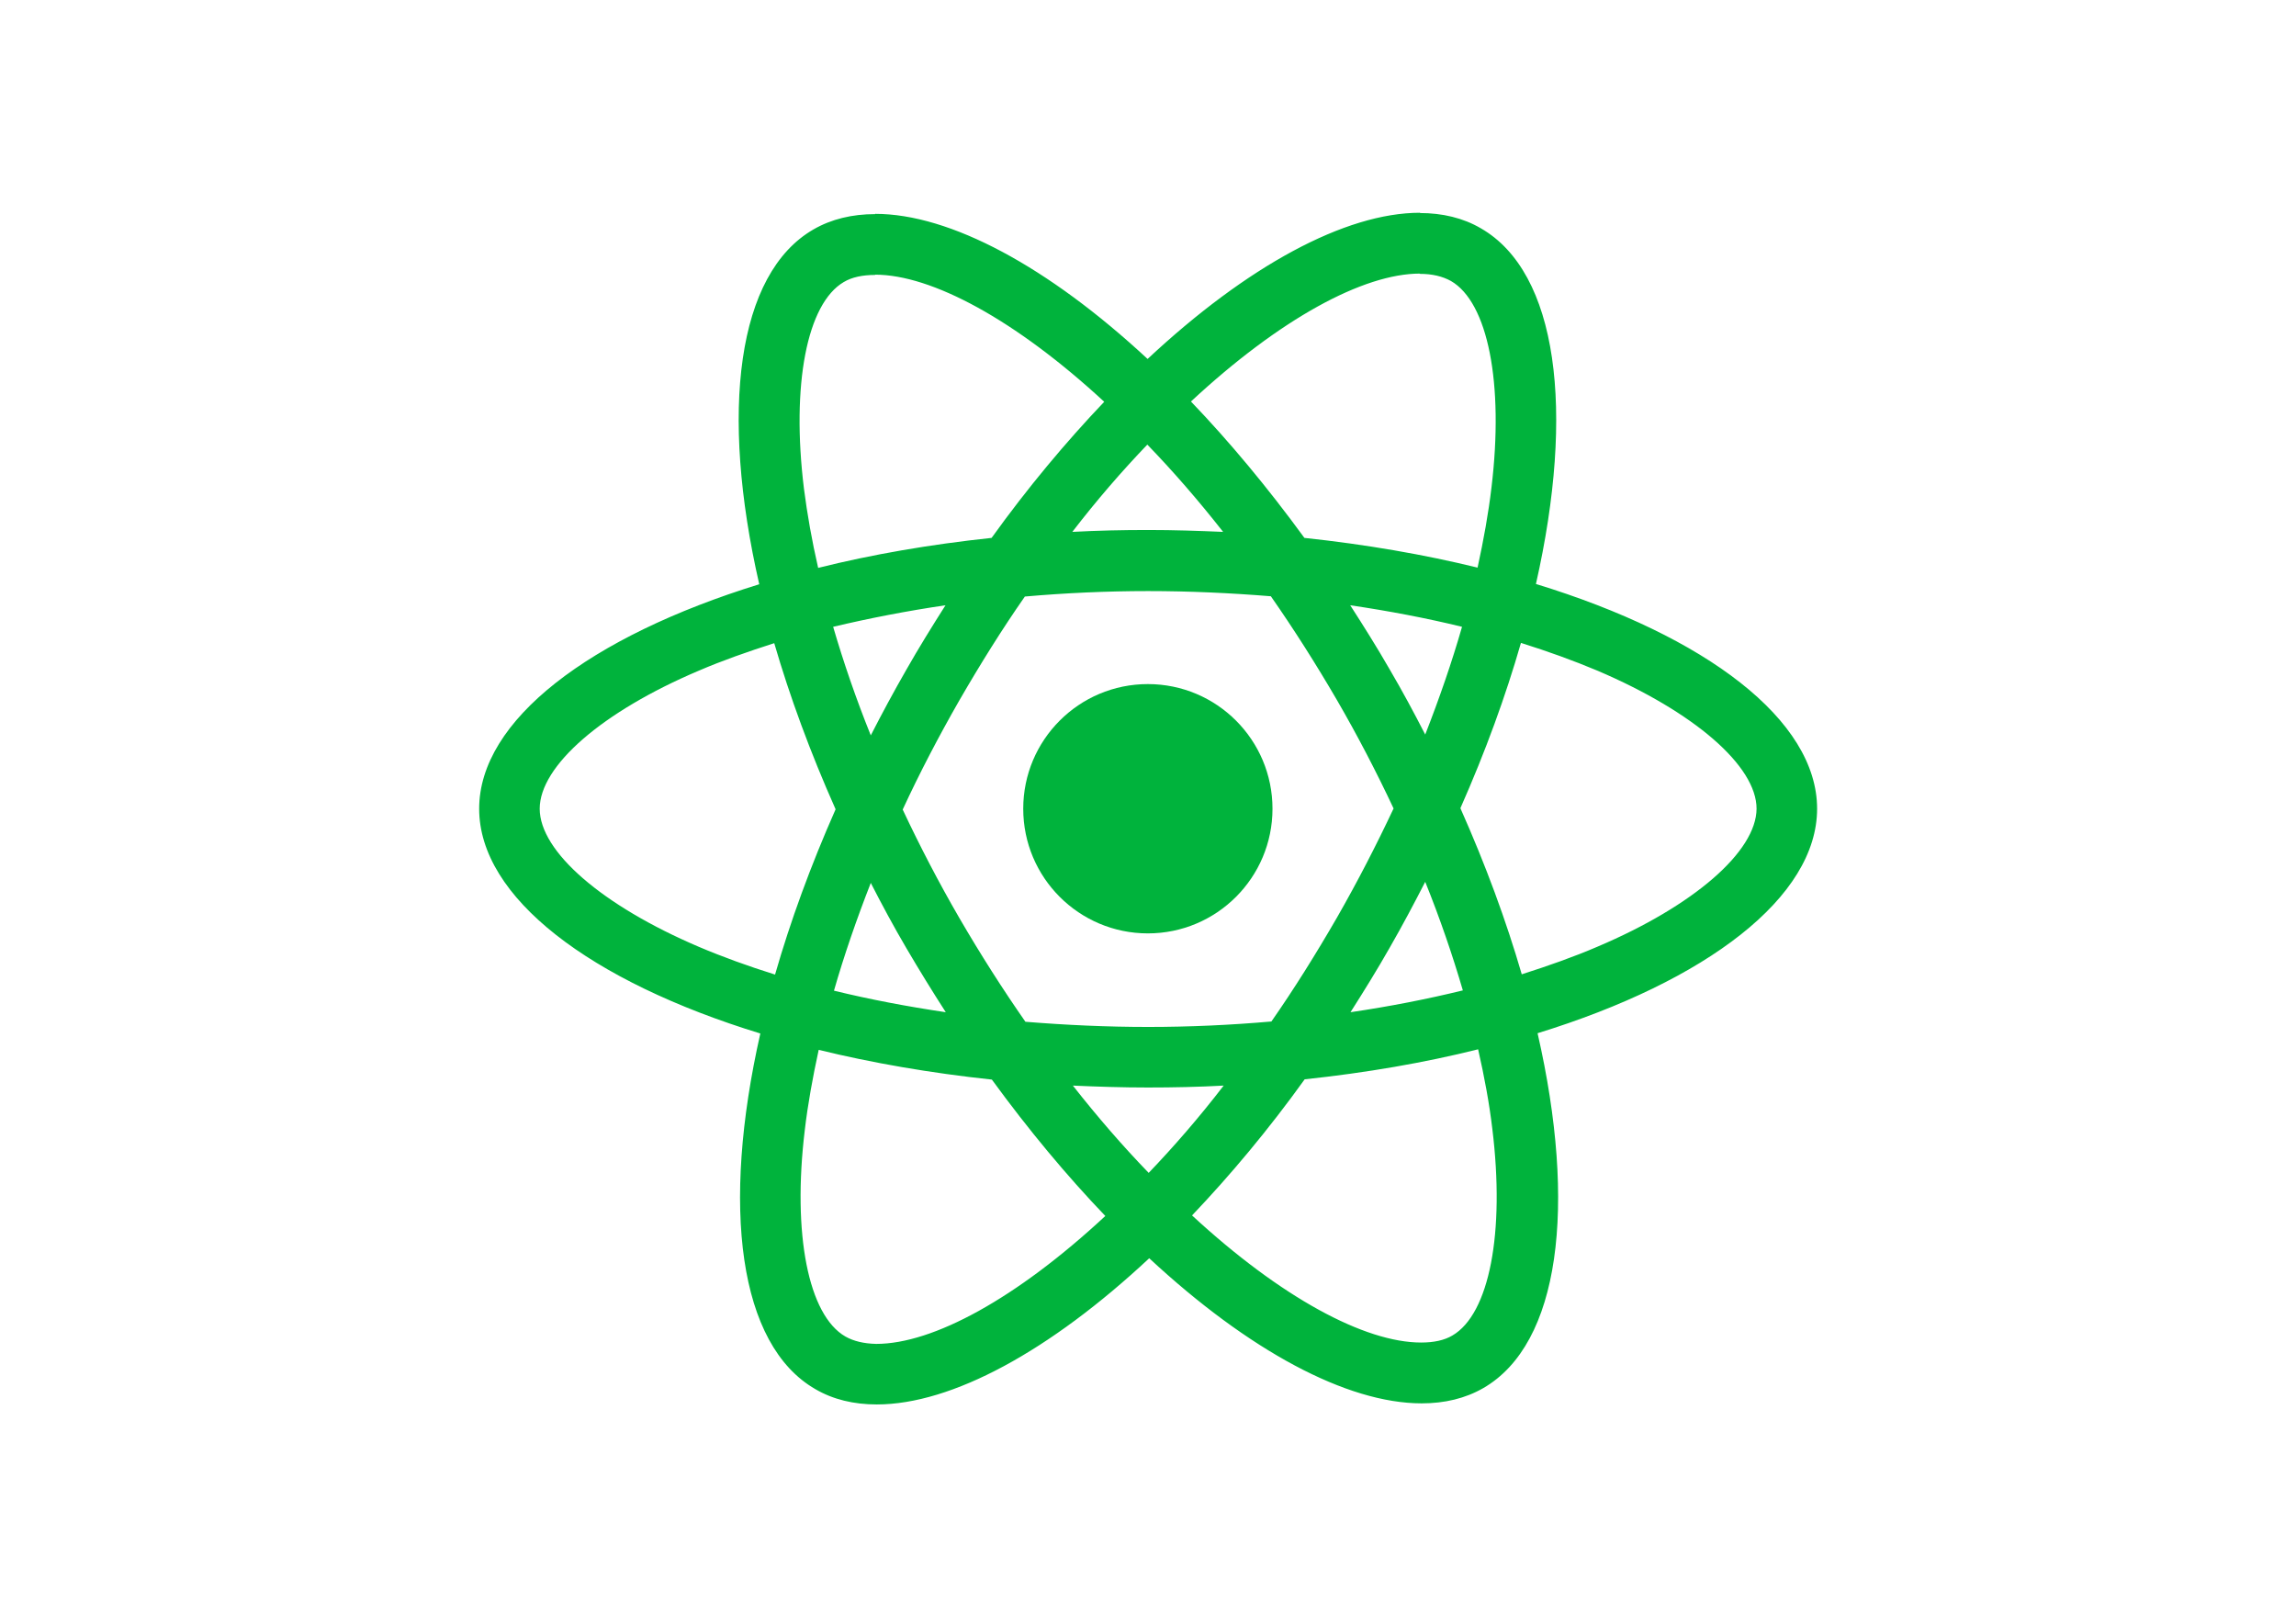
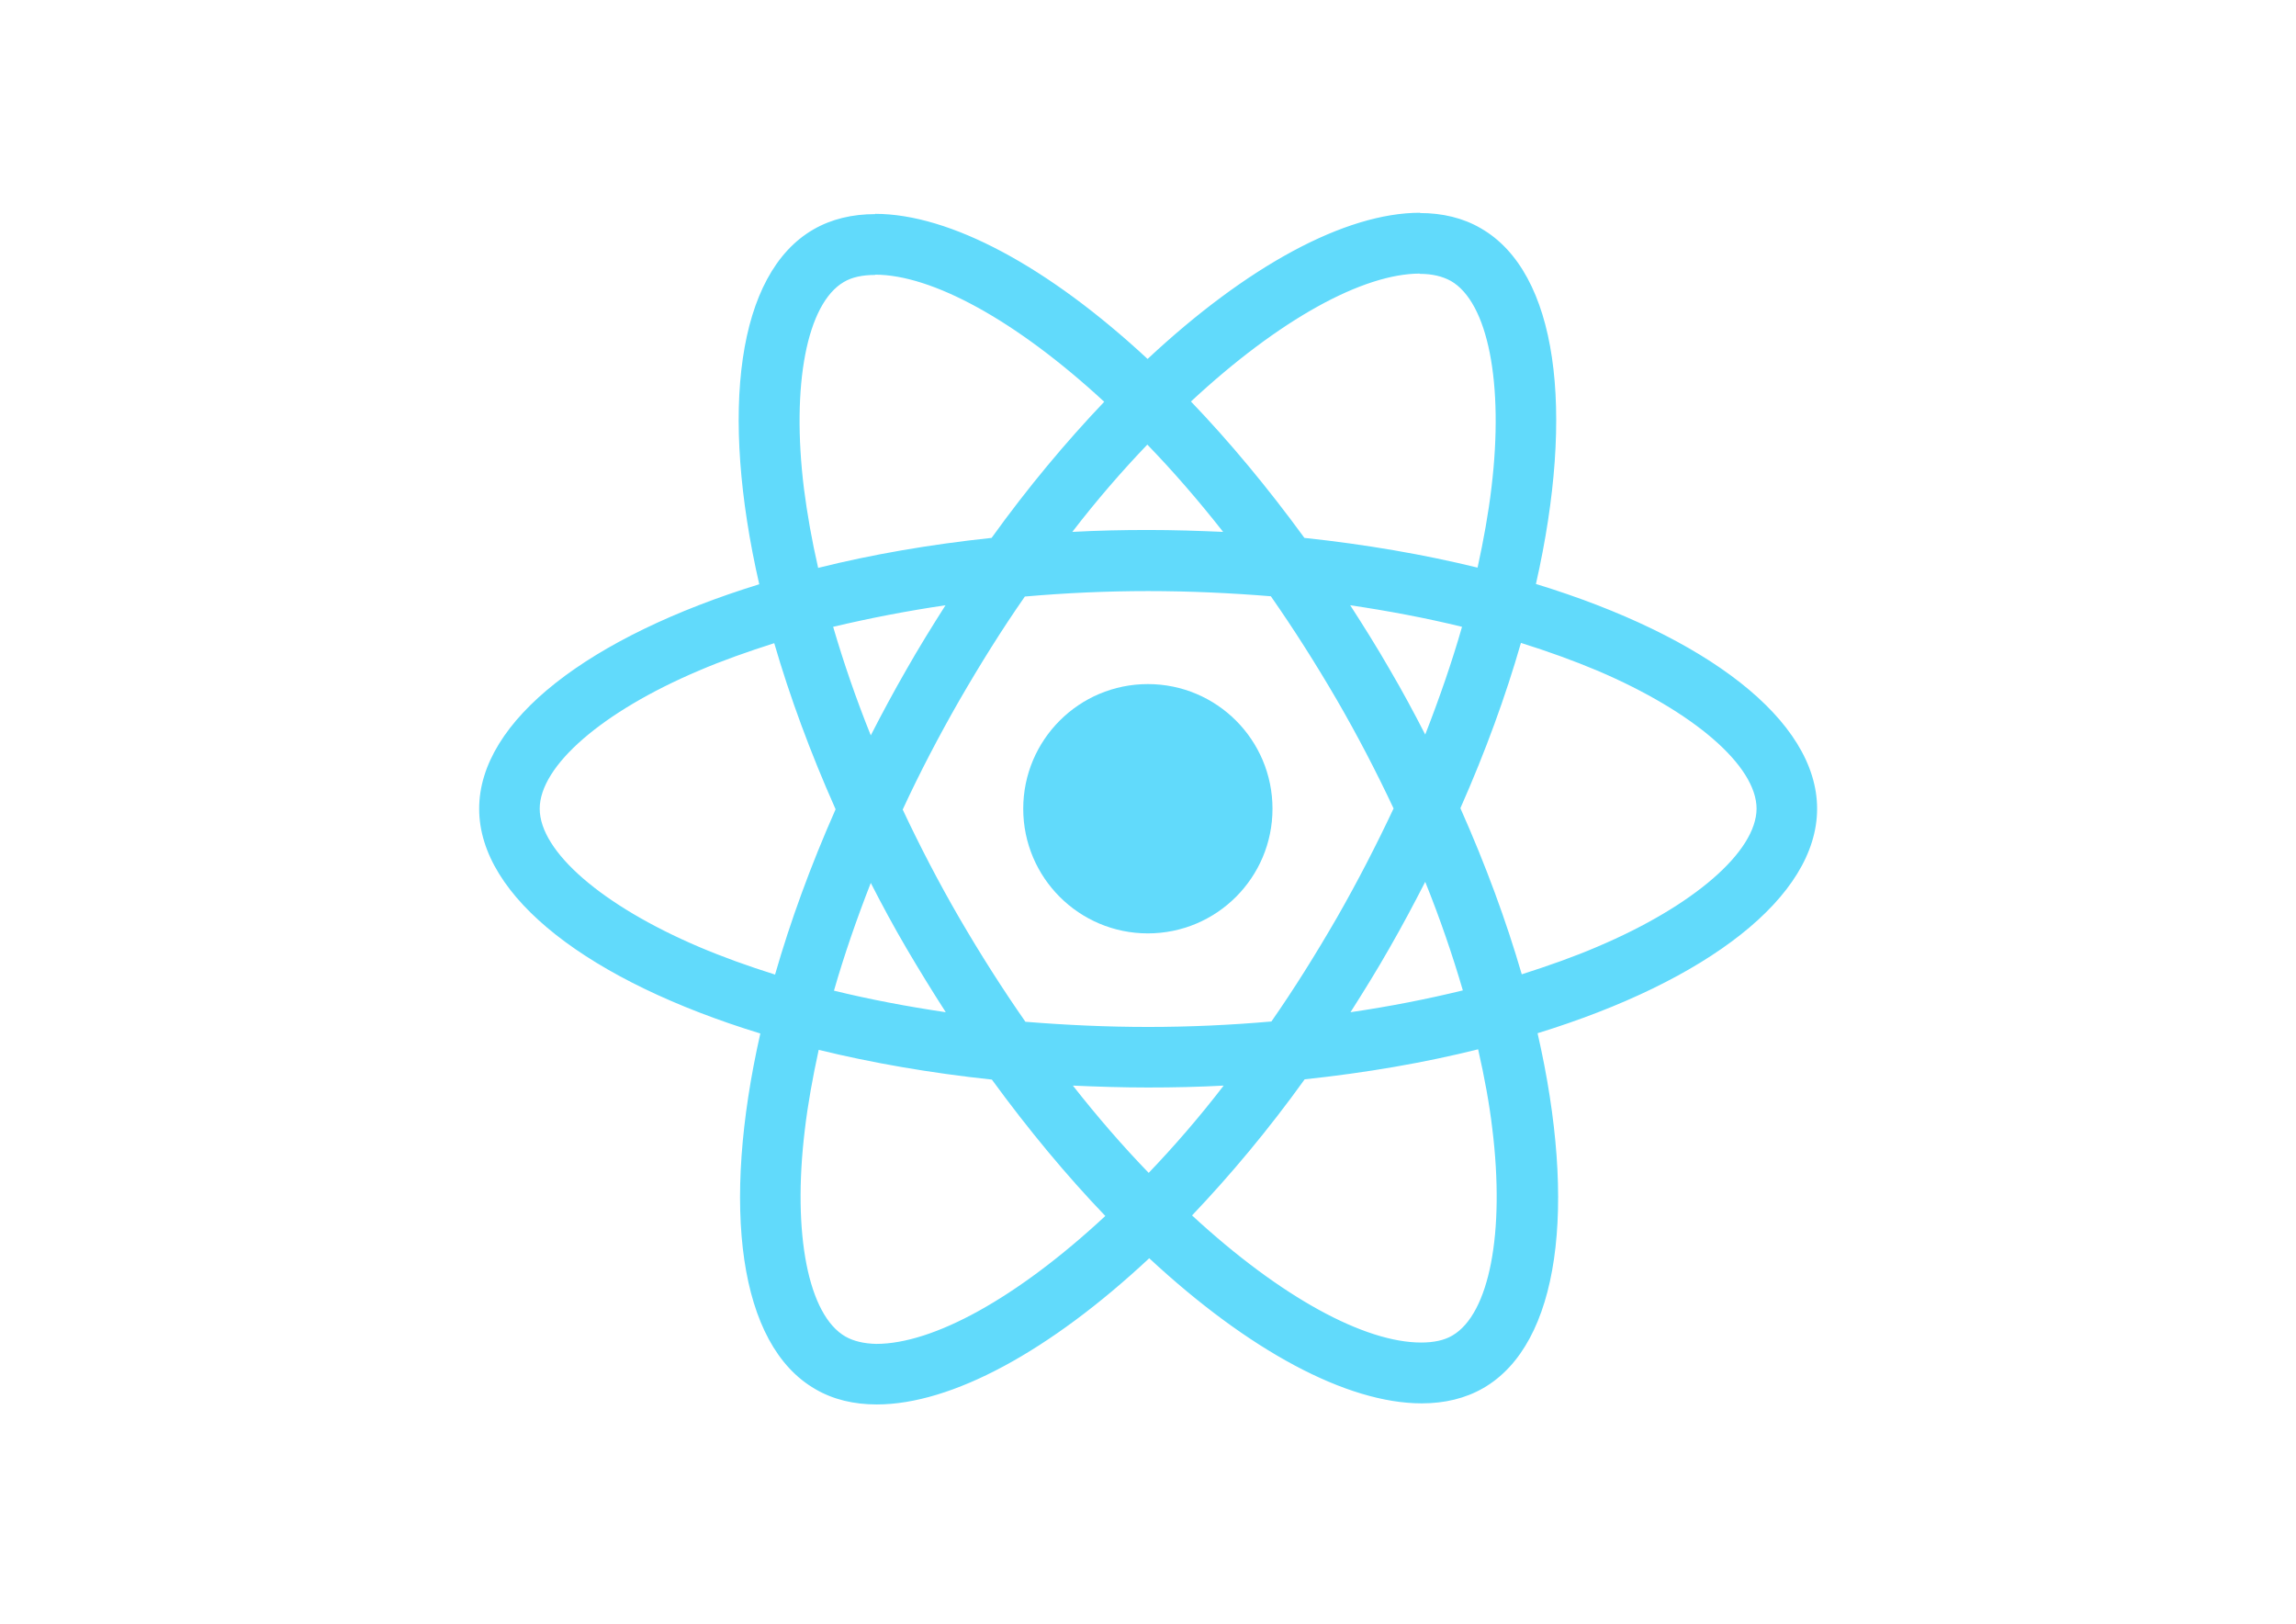
<svg xmlns="http://www.w3.org/2000/svg" viewBox="0 0 841.9 595.3">
-   <g fill="#00b33c">
+   <g fill="#61DAFB">
    <path d="M666.3 296.5c0-32.5-40.7-63.3-103.1-82.4 14.4-63.6 8-114.2-20.2-130.4-6.5-3.8-14.1-5.6-22.4-5.6v22.3c4.6 0 8.3.9 11.4 2.6 13.6 7.8 19.5 37.5 14.9 75.7-1.1 9.4-2.9 19.3-5.1 29.4-19.6-4.8-41-8.5-63.5-10.9-13.5-18.5-27.5-35.3-41.6-50 32.6-30.3 63.2-46.9 84-46.9V78c-27.5 0-63.5 19.6-99.9 53.6-36.4-33.8-72.4-53.2-99.9-53.2v22.3c20.7 0 51.4 16.5 84 46.6-14 14.7-28 31.4-41.3 49.9-22.6 2.4-44 6.1-63.6 11-2.3-10-4-19.7-5.2-29-4.7-38.2 1.1-67.9 14.6-75.8 3-1.8 6.9-2.6 11.5-2.6V78.5c-8.4 0-16 1.8-22.6 5.6-28.1 16.2-34.4 66.7-19.9 130.1-62.2 19.2-102.7 49.9-102.7 82.3 0 32.5 40.7 63.3 103.1 82.4-14.4 63.6-8 114.2 20.2 130.4 6.5 3.8 14.1 5.6 22.5 5.6 27.5 0 63.5-19.6 99.9-53.6 36.4 33.8 72.4 53.2 99.9 53.2 8.4 0 16-1.8 22.6-5.6 28.1-16.2 34.4-66.7 19.9-130.1 62-19.1 102.5-49.9 102.5-82.3zm-130.2-66.7c-3.7 12.9-8.3 26.2-13.5 39.5-4.1-8-8.4-16-13.1-24-4.6-8-9.5-15.8-14.4-23.4 14.2 2.1 27.9 4.7 41 7.9zm-45.8 106.5c-7.8 13.5-15.8 26.3-24.1 38.2-14.9 1.3-30 2-45.2 2-15.1 0-30.2-.7-45-1.9-8.3-11.9-16.4-24.6-24.2-38-7.6-13.1-14.5-26.4-20.8-39.8 6.2-13.4 13.2-26.8 20.7-39.9 7.8-13.5 15.8-26.3 24.1-38.2 14.9-1.3 30-2 45.2-2 15.1 0 30.2.7 45 1.9 8.3 11.9 16.4 24.6 24.2 38 7.6 13.1 14.5 26.4 20.8 39.8-6.3 13.4-13.2 26.8-20.7 39.9zm32.3-13c5.4 13.4 10 26.8 13.8 39.8-13.1 3.2-26.9 5.9-41.2 8 4.9-7.7 9.8-15.6 14.4-23.7 4.6-8 8.9-16.1 13-24.1zM421.2 430c-9.3-9.6-18.6-20.3-27.8-32 9 .4 18.2.7 27.5.7 9.4 0 18.7-.2 27.8-.7-9 11.7-18.3 22.4-27.5 32zm-74.4-58.9c-14.2-2.1-27.9-4.7-41-7.9 3.7-12.9 8.3-26.2 13.5-39.5 4.1 8 8.4 16 13.1 24 4.7 8 9.5 15.8 14.4 23.4zM420.7 163c9.3 9.6 18.6 20.3 27.8 32-9-.4-18.2-.7-27.5-.7-9.4 0-18.7.2-27.8.7 9-11.7 18.3-22.4 27.5-32zm-74 58.9c-4.9 7.7-9.8 15.6-14.4 23.7-4.6 8-8.9 16-13 24-5.4-13.4-10-26.8-13.8-39.8 13.1-3.1 26.9-5.8 41.2-7.9zm-90.5 125.2c-35.4-15.1-58.3-34.9-58.3-50.6 0-15.7 22.9-35.6 58.3-50.6 8.6-3.7 18-7 27.7-10.1 5.7 19.6 13.2 40 22.5 60.9-9.2 20.8-16.6 41.1-22.2 60.6-9.9-3.1-19.3-6.5-28-10.2zM310 490c-13.6-7.8-19.5-37.5-14.9-75.7 1.1-9.4 2.9-19.3 5.1-29.4 19.6 4.8 41 8.5 63.5 10.9 13.5 18.5 27.5 35.3 41.6 50-32.6 30.3-63.2 46.9-84 46.9-4.5-.1-8.3-1-11.3-2.7zm237.2-76.2c4.7 38.2-1.1 67.9-14.6 75.8-3 1.8-6.9 2.6-11.5 2.6-20.7 0-51.4-16.5-84-46.6 14-14.7 28-31.4 41.3-49.9 22.6-2.4 44-6.1 63.6-11 2.3 10.1 4.1 19.8 5.2 29.1zm38.5-66.7c-8.6 3.7-18 7-27.7 10.1-5.7-19.6-13.2-40-22.5-60.9 9.2-20.8 16.6-41.1 22.2-60.6 9.9 3.1 19.3 6.5 28.1 10.2 35.4 15.1 58.3 34.9 58.3 50.6-.1 15.7-23 35.6-58.4 50.6zM320.8 78.4z" />
    <circle cx="420.9" cy="296.5" r="45.7" />
    <path d="M520.5 78.1z" />
  </g>
</svg>
